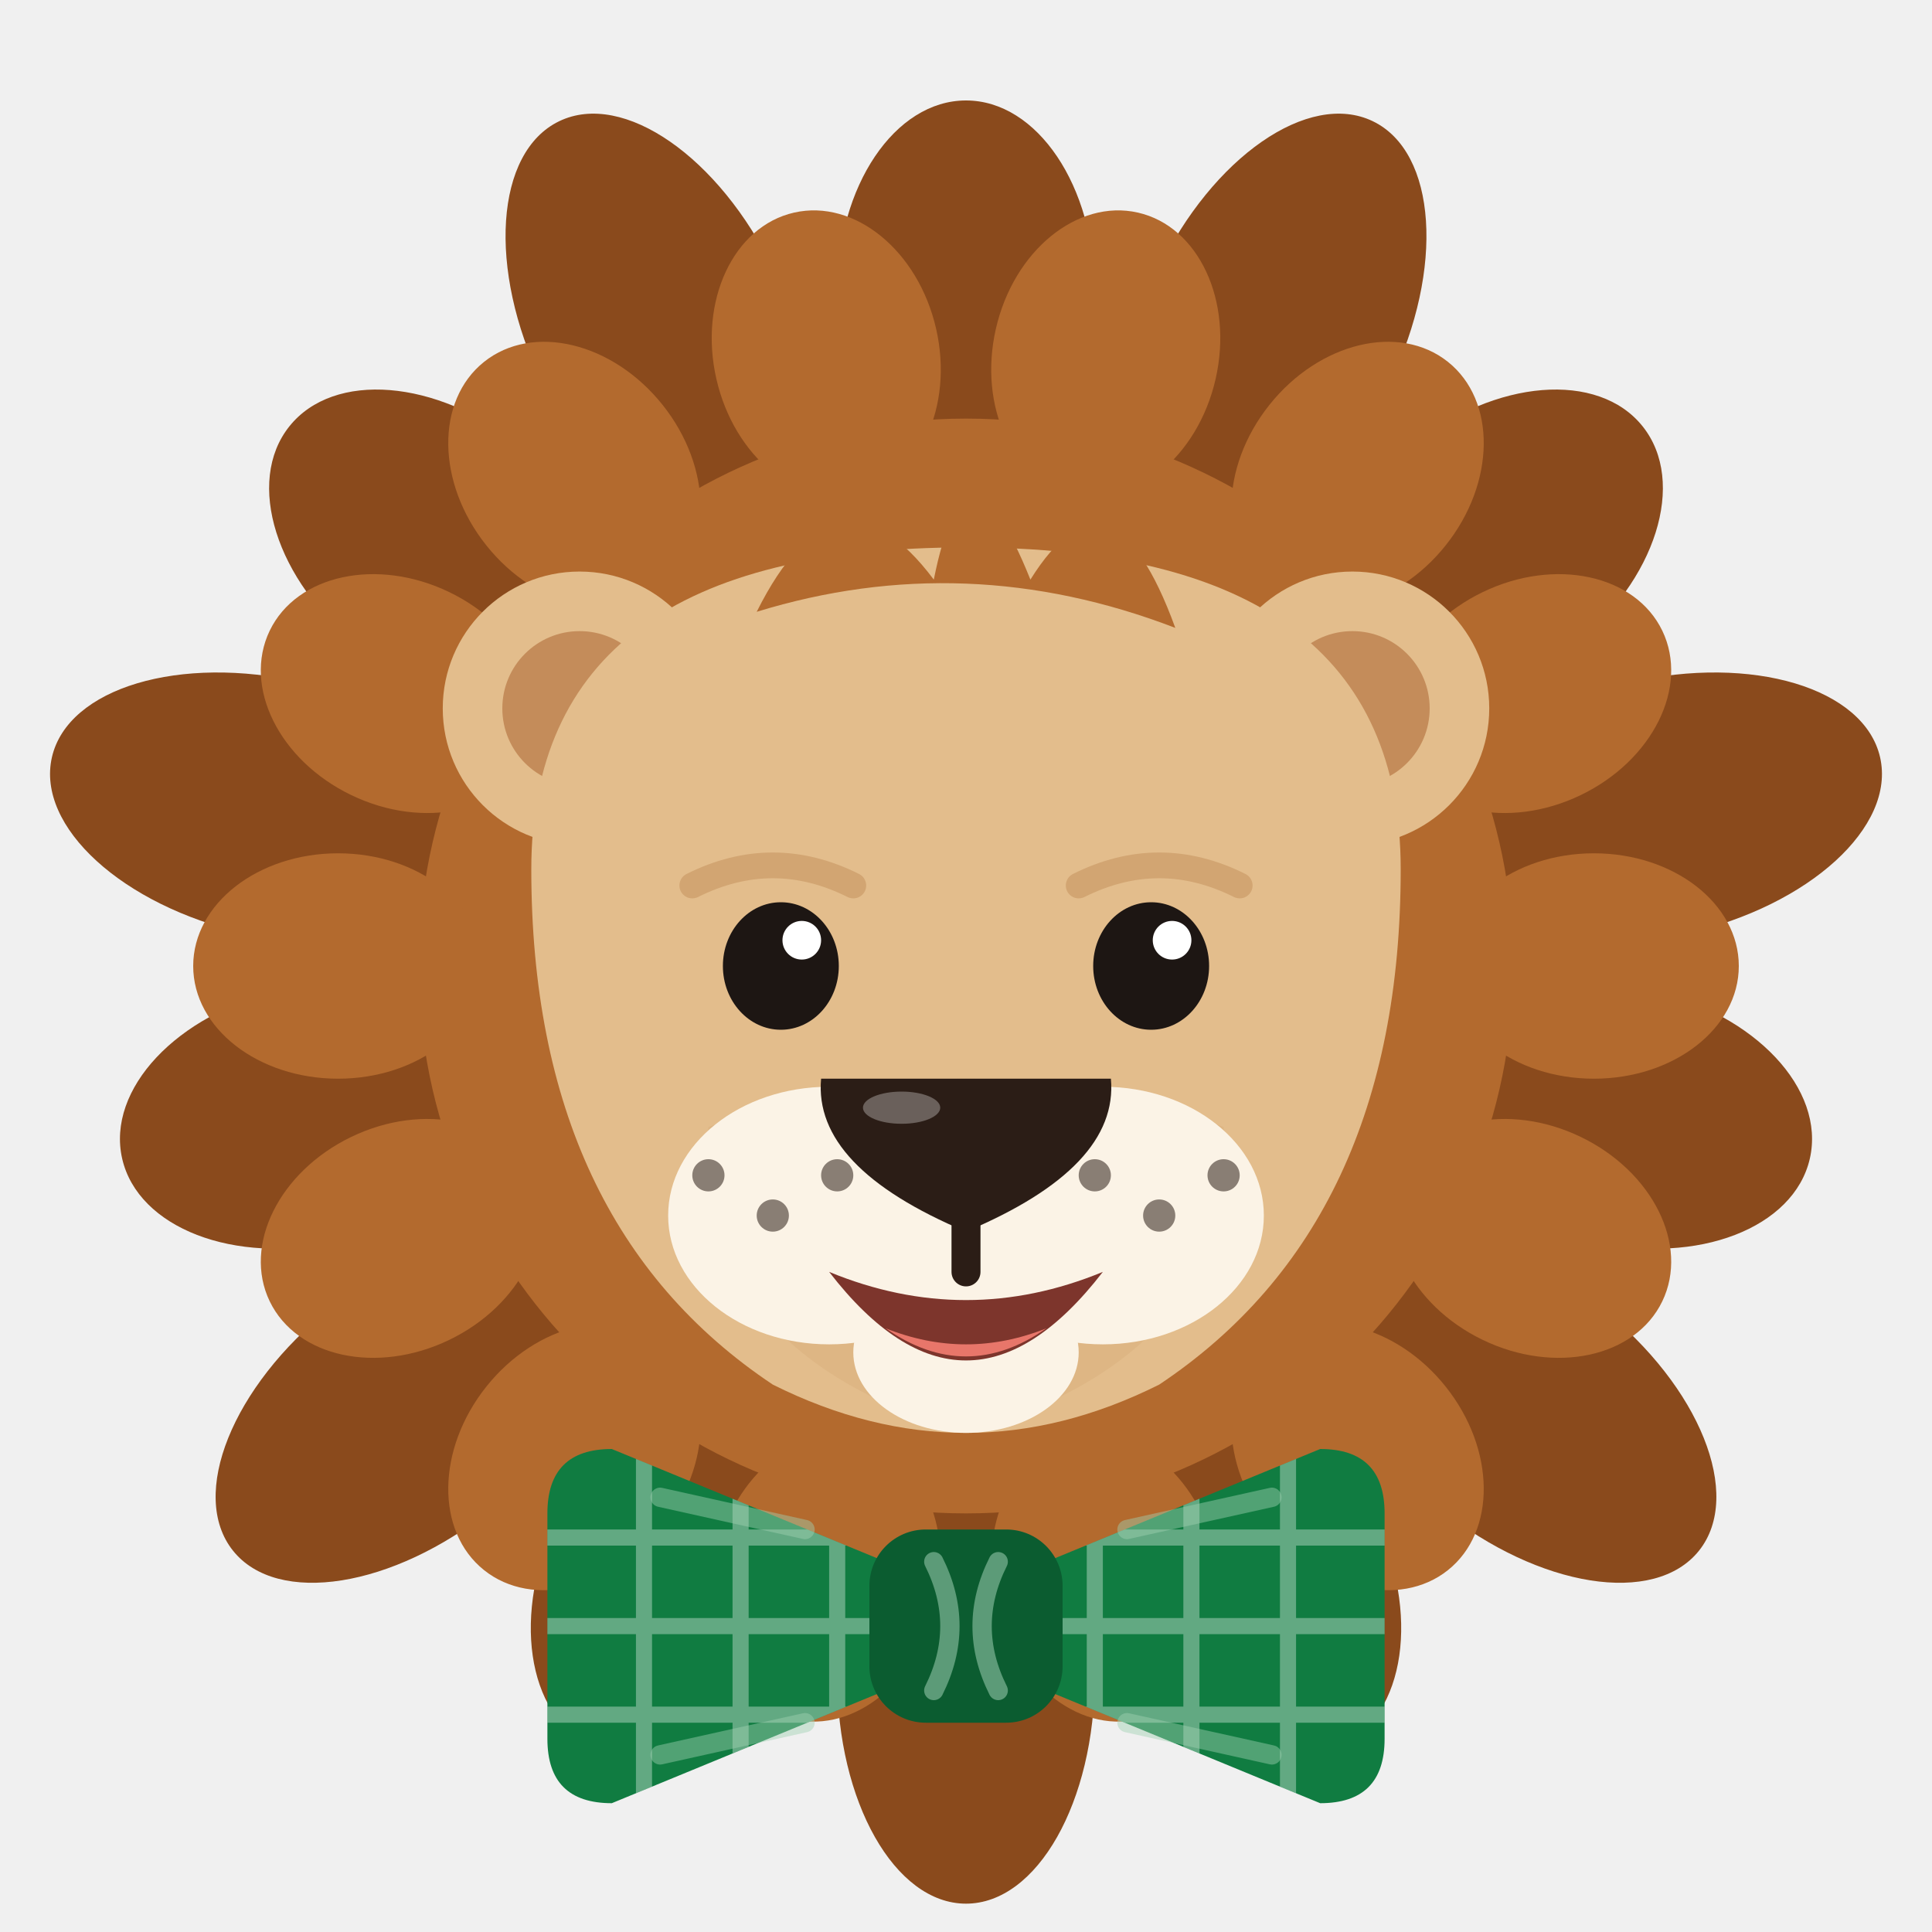
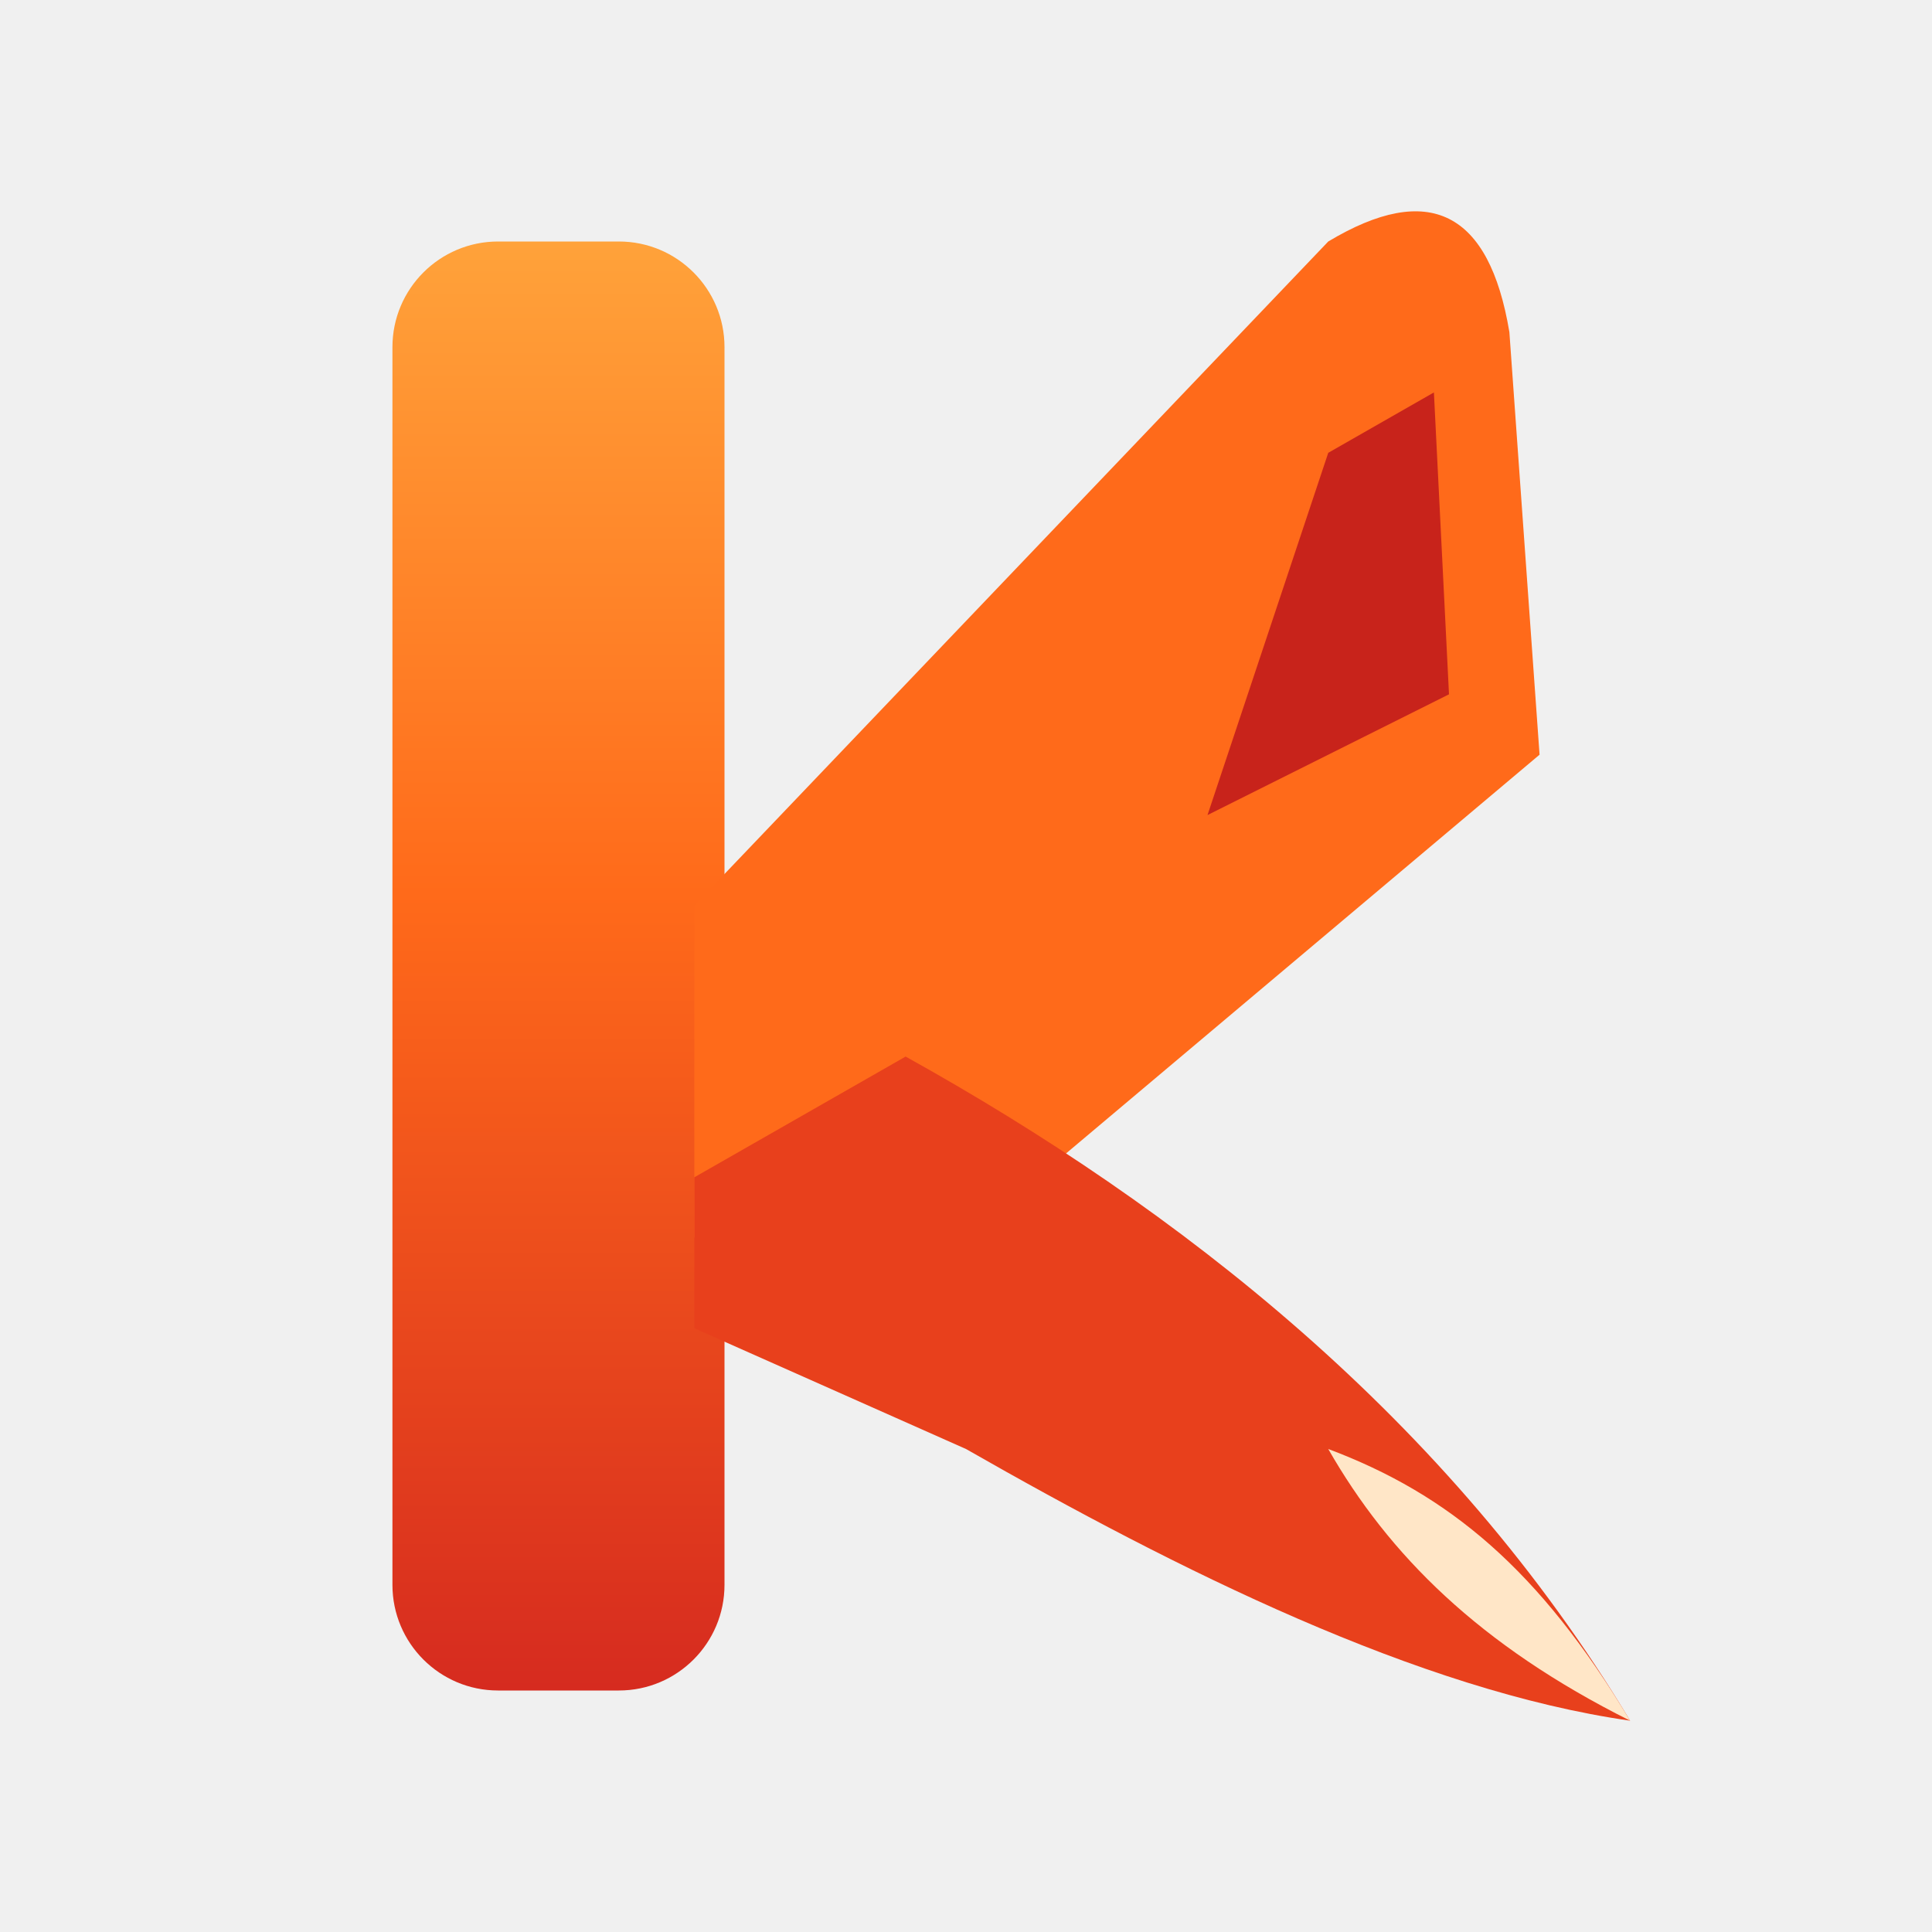
- <svg xmlns="http://www.w3.org/2000/svg" viewBox="0 0 120 120">
-   <circle cx="60" cy="60" r="34" fill="#8a4a1c" />
-   <ellipse cx="60.00" cy="18.12" rx="8" ry="11.88" transform="rotate(0.00 60.00 18.12)" fill="#8a4a1c" />
-   <ellipse cx="79.14" cy="20.25" rx="8" ry="14.12" transform="rotate(25.71 79.14 20.25)" fill="#8a4a1c" />
-   <ellipse cx="92.74" cy="33.89" rx="8" ry="11.88" transform="rotate(51.43 92.74 33.89)" fill="#8a4a1c" />
-   <ellipse cx="103.01" cy="50.18" rx="8" ry="14.12" transform="rotate(77.14 103.01 50.18)" fill="#8a4a1c" />
-   <ellipse cx="100.83" cy="69.32" rx="8" ry="11.88" transform="rotate(102.86 100.83 69.32)" fill="#8a4a1c" />
-   <ellipse cx="94.49" cy="87.51" rx="8" ry="14.12" transform="rotate(128.57 94.49 87.51)" fill="#8a4a1c" />
-   <ellipse cx="78.17" cy="97.73" rx="8" ry="11.88" transform="rotate(154.29 78.17 97.73)" fill="#8a4a1c" />
-   <ellipse cx="60.00" cy="104.12" rx="8" ry="14.12" transform="rotate(180.00 60.00 104.12)" fill="#8a4a1c" />
-   <ellipse cx="41.83" cy="97.73" rx="8" ry="11.88" transform="rotate(205.71 41.83 97.73)" fill="#8a4a1c" />
-   <ellipse cx="25.51" cy="87.51" rx="8" ry="14.12" transform="rotate(231.43 25.51 87.51)" fill="#8a4a1c" />
-   <ellipse cx="19.17" cy="69.32" rx="8" ry="11.88" transform="rotate(257.14 19.17 69.32)" fill="#8a4a1c" />
-   <ellipse cx="16.99" cy="50.18" rx="8" ry="14.12" transform="rotate(282.86 16.99 50.18)" fill="#8a4a1c" />
-   <ellipse cx="27.26" cy="33.89" rx="8" ry="11.88" transform="rotate(308.57 27.26 33.89)" fill="#8a4a1c" />
-   <ellipse cx="40.86" cy="20.25" rx="8" ry="14.12" transform="rotate(334.29 40.86 20.25)" fill="#8a4a1c" />
-   <circle cx="60" cy="60" r="34" fill="#b36a2e" />
-   <ellipse cx="68.68" cy="21.98" rx="7" ry="9.00" transform="rotate(12.86 68.68 21.98)" fill="#b36a2e" />
-   <ellipse cx="84.32" cy="29.51" rx="7" ry="9.00" transform="rotate(38.57 84.32 29.51)" fill="#b36a2e" />
-   <ellipse cx="95.14" cy="43.08" rx="7" ry="9.00" transform="rotate(64.29 95.14 43.08)" fill="#b36a2e" />
-   <ellipse cx="99.00" cy="60.00" rx="7" ry="9.00" transform="rotate(90.00 99.00 60.00)" fill="#b36a2e" />
-   <ellipse cx="95.14" cy="76.92" rx="7" ry="9.00" transform="rotate(115.71 95.14 76.92)" fill="#b36a2e" />
-   <ellipse cx="84.32" cy="90.49" rx="7" ry="9.00" transform="rotate(141.43 84.32 90.49)" fill="#b36a2e" />
-   <ellipse cx="68.68" cy="98.02" rx="7" ry="9.00" transform="rotate(167.14 68.68 98.02)" fill="#b36a2e" />
-   <ellipse cx="51.32" cy="98.02" rx="7" ry="9.00" transform="rotate(192.86 51.32 98.02)" fill="#b36a2e" />
-   <ellipse cx="35.68" cy="90.49" rx="7" ry="9.00" transform="rotate(218.57 35.68 90.49)" fill="#b36a2e" />
-   <ellipse cx="24.86" cy="76.92" rx="7" ry="9.00" transform="rotate(244.29 24.86 76.92)" fill="#b36a2e" />
-   <ellipse cx="21.00" cy="60.00" rx="7" ry="9.00" transform="rotate(270.00 21.00 60.00)" fill="#b36a2e" />
-   <ellipse cx="24.86" cy="43.08" rx="7" ry="9.00" transform="rotate(295.71 24.86 43.08)" fill="#b36a2e" />
-   <ellipse cx="35.68" cy="29.51" rx="7" ry="9.00" transform="rotate(321.43 35.68 29.51)" fill="#b36a2e" />
-   <ellipse cx="51.32" cy="21.98" rx="7" ry="9.00" transform="rotate(347.14 51.32 21.98)" fill="#b36a2e" />
-   <g transform="translate(60 62) scale(1) translate(-60 -64)">
-     <circle cx="36" cy="46" r="8.5" fill="#e3bd8c" />
-     <circle cx="36" cy="46" r="4.8" fill="#c48c5a" />
-     <circle cx="84" cy="46" r="8.5" fill="#e3bd8c" />
-     <circle cx="84" cy="46" r="4.8" fill="#c48c5a" />
-     <path d="M33 56 Q33 36 60 36 Q87 36 87 56 Q87 78 72 88 Q60 94 48 88 Q33 78 33 56Z" fill="#e3bd8c" />
-     <path d="M44 72 Q60 66 76 72 Q77 86 60 91 Q43 86 44 72Z" fill="#d2a572" opacity=".3" />
-     <ellipse cx="51.5" cy="77.5" rx="10" ry="8" fill="#fbf3e6" />
-     <ellipse cx="68.5" cy="77.5" rx="10" ry="8" fill="#fbf3e6" />
-     <ellipse cx="60" cy="86" rx="7" ry="5" fill="#fbf3e6" />
-     <path d="M47 40 Q52 30 58 38 Q60 28 64 38 Q69 30 73 41 Q60 36 47 40Z" fill="#b36a2e" />
-     <ellipse cx="48.5" cy="62" rx="3.6" ry="3.96" fill="#1d1613" />
-     <ellipse cx="71.5" cy="62" rx="3.6" ry="3.96" fill="#1d1613" />
-     <circle cx="49.8" cy="60.4" r="1.2" fill="#fff" />
-     <circle cx="72.8" cy="60.4" r="1.2" fill="#fff" />
-     <path d="M43 57 Q48 54.5 53 57" fill="none" stroke="#d2a572" stroke-width="1.6" stroke-linecap="round" />
-     <path d="M67 57 Q72 54.5 77 57" fill="none" stroke="#d2a572" stroke-width="1.6" stroke-linecap="round" />
-     <path d="M51 69 H69 Q69.5 74.5 60 78.5 Q50.5 74.5 51 69Z" fill="#2b1d16" />
-     <ellipse cx="56" cy="70.8" rx="2.4" ry="1" fill="#fff" opacity=".3" />
-     <circle cx="44" cy="75" r="1" fill="#2b1d16" opacity=".55" />
-     <circle cx="76" cy="75" r="1" fill="#2b1d16" opacity=".55" />
-     <circle cx="48" cy="77.5" r="1" fill="#2b1d16" opacity=".55" />
-     <circle cx="72" cy="77.5" r="1" fill="#2b1d16" opacity=".55" />
-     <circle cx="52" cy="75" r="1" fill="#2b1d16" opacity=".55" />
-     <circle cx="68" cy="75" r="1" fill="#2b1d16" opacity=".55" />
-     <path d="M60 77.5 V81" stroke="#2b1d16" stroke-width="1.8" stroke-linecap="round" />
-     <path d="M51.5 81 Q60 92 68.5 81 Q60 84.5 51.5 81Z" fill="#7d352c" />
-     <path d="M55 84.5 Q60 88 65 84.5 Q60 86.5 55 84.5Z" fill="#e8766a" />
-   </g>
+ <svg xmlns="http://www.w3.org/2000/svg" viewBox="0 0 128 128" width="128" height="128">
  <defs>
-     <clipPath id="bowclip-g">
-       <path d="M55 97 L38 90 Q34 90 34 94 V108 Q34 112 38 112 L55 105Z M65 97 L82 90 Q86 90 86 94 V108 Q86 112 82 112 L65 105Z" />
-     </clipPath>
+     <linearGradient id="fireV" x1="0" y1="1" x2="0" y2="0">
+       <stop offset="0" stop-color="#D62B1F" />
+       <stop offset=".55" stop-color="#FF6A1A" />
+       <stop offset="1" stop-color="#FFA23A" />
+     </linearGradient>
+     <linearGradient id="tail" gradientUnits="userSpaceOnUse" x1="0" y1="0" x2="0" y2="-62">
+       <stop offset="0" stop-color="#C8231B" />
+       <stop offset=".55" stop-color="#FF6A1A" />
+       <stop offset="1" stop-color="#FFB347" />
+     </linearGradient>
  </defs>
-   <path d="M55 97 L38 90 Q34 90 34 94 V108 Q34 112 38 112 L55 105Z" fill="#107c41" />
-   <path d="M65 97 L82 90 Q86 90 86 94 V108 Q86 112 82 112 L65 105Z" fill="#107c41" />
-   <g clip-path="url(#bowclip-g)">
-     <path d="M34 95.5 H86 M34 101 H86 M34 106.5 H86 M40 88 V114 M46 88 V114 M52 88 V114 M68 88 V114 M74 88 V114 M80 88 V114" stroke="#fff" stroke-opacity=".34" stroke-width="1" />
-   </g>
-   <rect x="54" y="95" width="12" height="12" rx="3.5" fill="#0b5c30" />
-   <path d="M58 97 Q60 101 58 105 M62 97 Q60 101 62 105" fill="none" stroke="#9fd0b2" stroke-width="1.2" stroke-linecap="round" opacity=".55" />
-   <path d="M70 95 L79 93 M70 107 L79 109 M50 95 L41 93 M50 107 L41 109" stroke="#9fd0b2" stroke-width="1.2" stroke-linecap="round" opacity=".45" />
+   <rect x="26" y="16" width="22" height="96" rx="7" fill="url(#fireV)" />
+   <path d="M46 60 L88 16 Q98 10 100 22 L102 50 L64 82 L46 82 Z" fill="#FF6A1A" />
+   <path d="M88 30 L95 26 L96 46 L80 54 Z" fill="#C8231B" />
+   <path d="M46 78 L60 70 C78 80 96 94 108 114 C94 112 78 104 64 96 L46 88 Z" fill="#E8401C" />
+   <path d="M108 114 C102 104 96 99 88 96 C92 103 98 109 108 114Z" fill="#FFE6C7" />
</svg>
